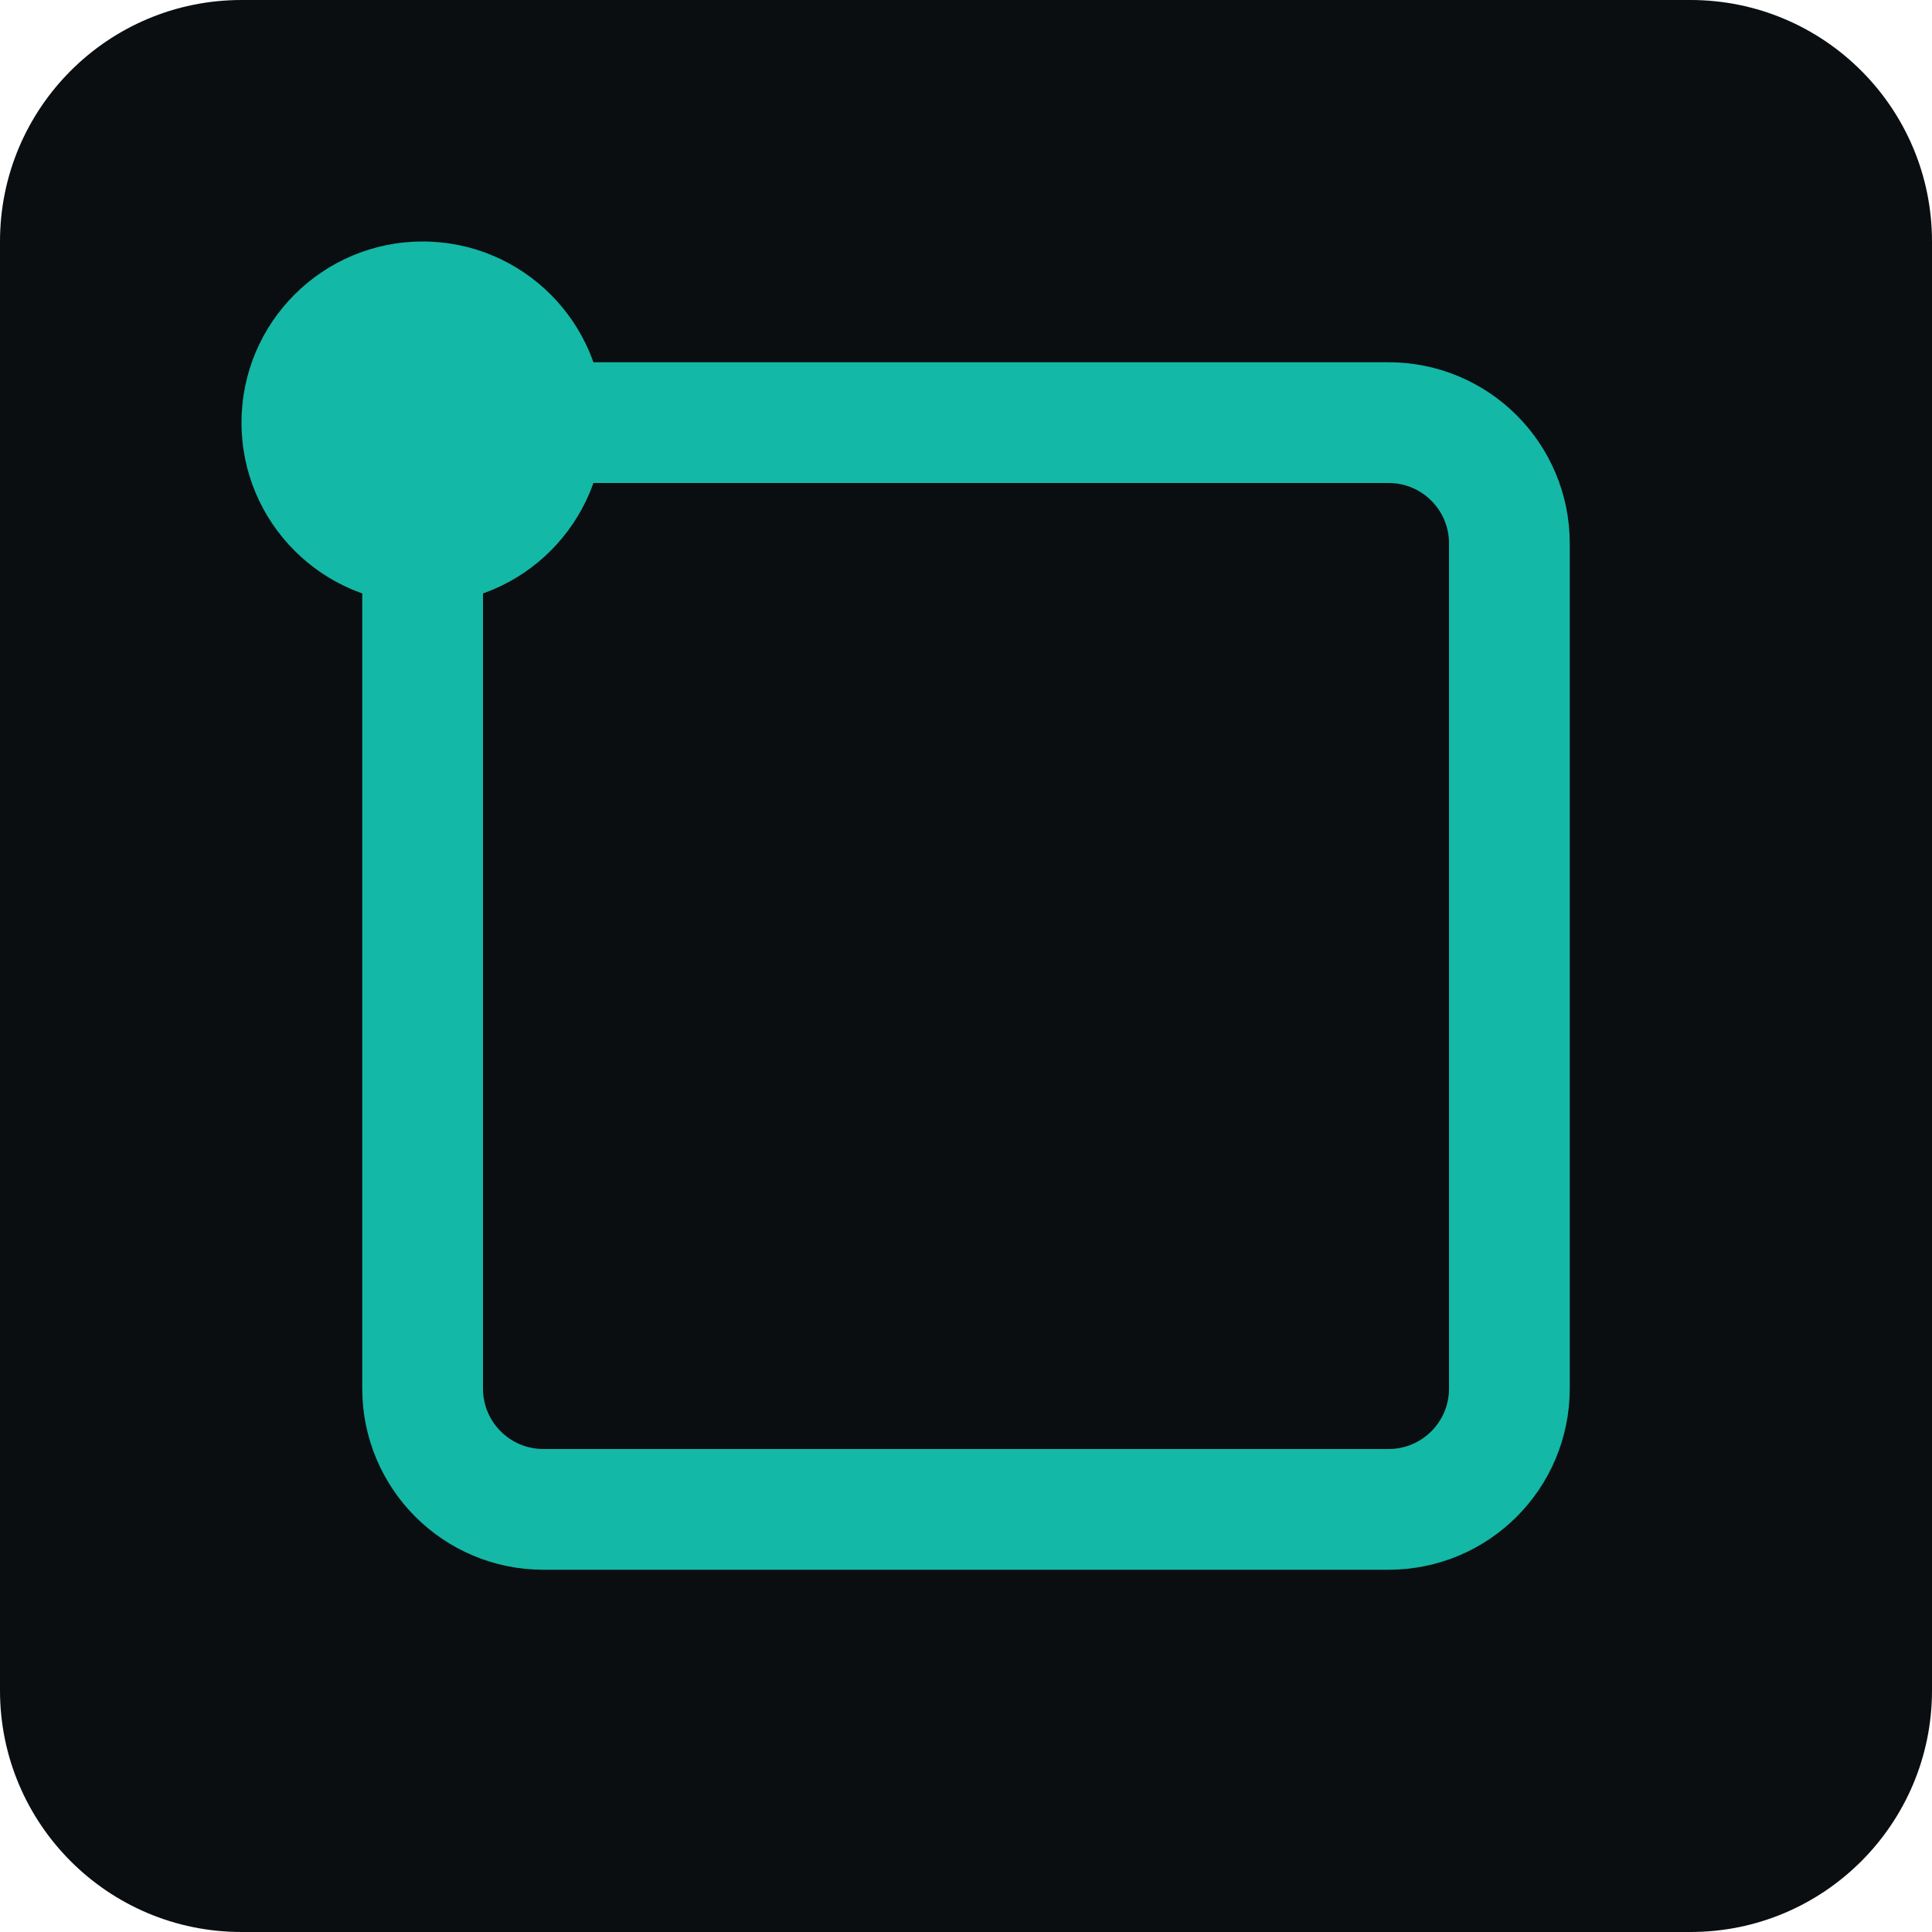
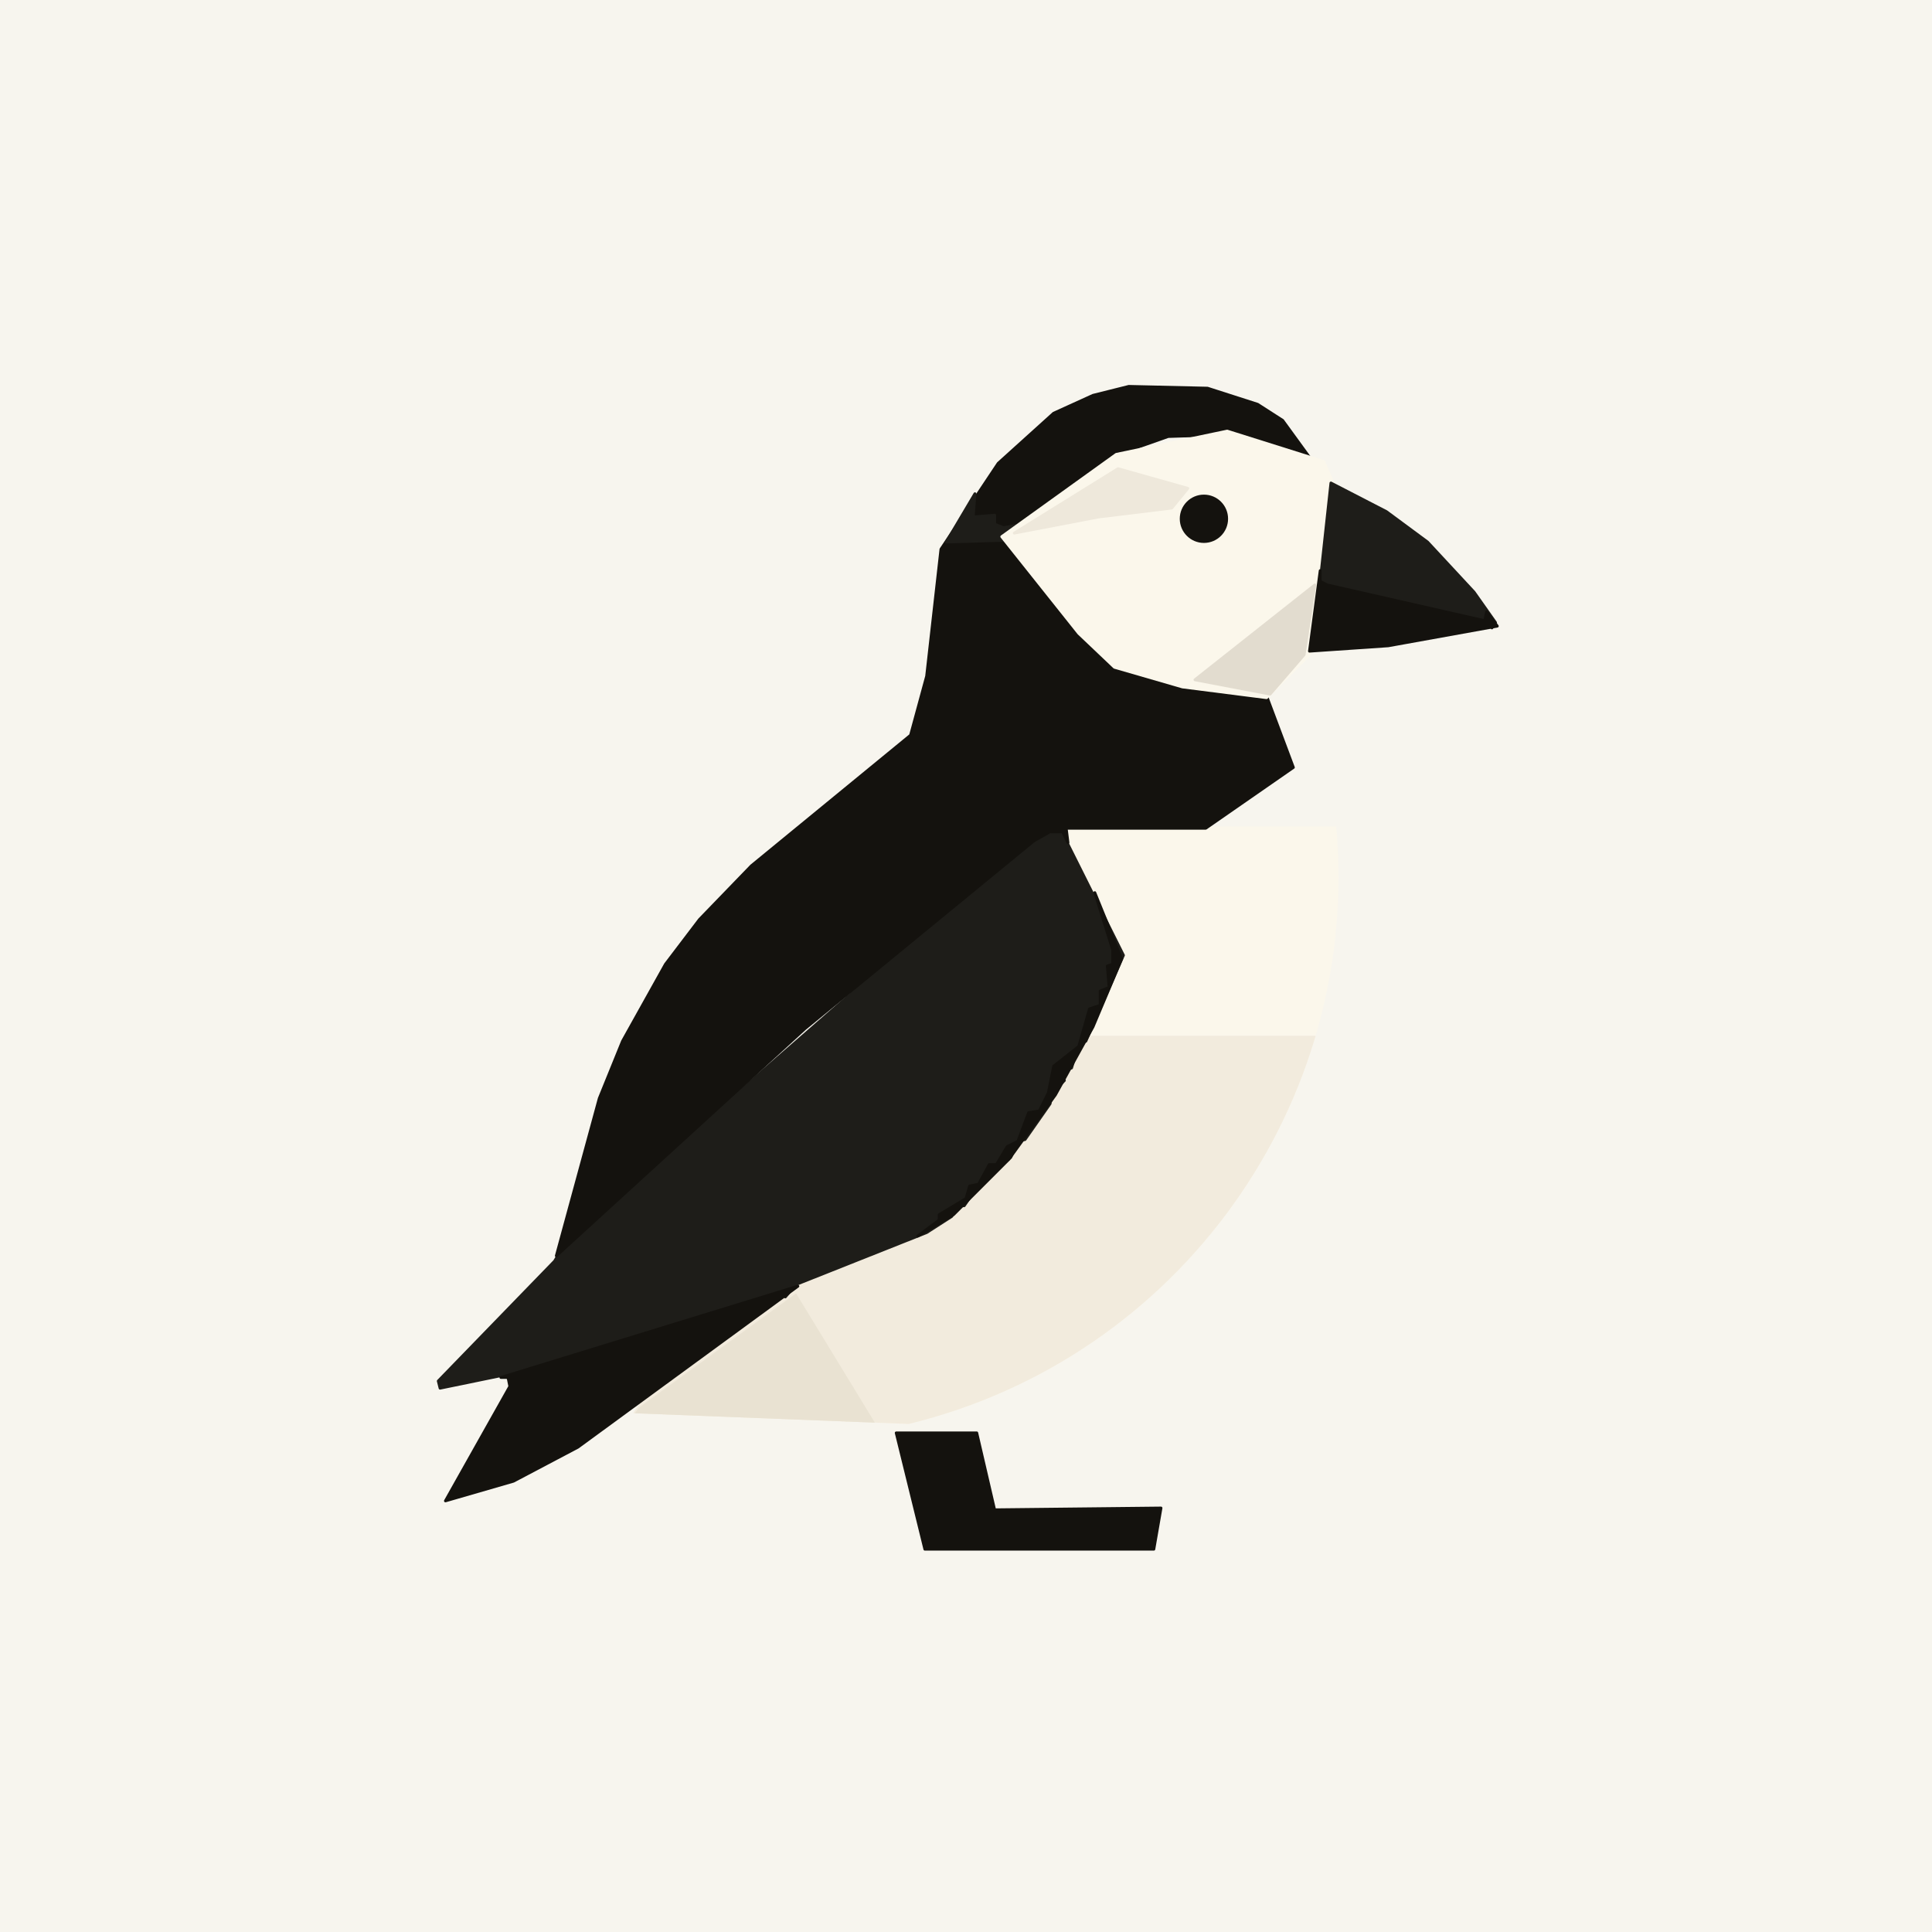
- <svg xmlns="http://www.w3.org/2000/svg" viewBox="0 0 32 32">
-   <rect width="32" height="32" rx="4" fill="#0B0E11" />
-   <rect x="7" y="7" width="18" height="18" rx="2" fill="none" stroke="#14B8A6" stroke-width="2" />
-   <circle cx="7" cy="7" r="3" fill="#14B8A6" />
+ <svg xmlns="http://www.w3.org/2000/svg" viewBox="0 0 1080 1080" width="1080" height="1080">
+   <style>
+     .bg        { fill: #F7F5EE; stroke: none; }
+     .feather   { fill: #14120E; stroke: #14120E; }
+     .feather-2 { fill: #1E1D19; stroke: #1E1D19; }
+     .belly-1   { fill: #FBF7EB; stroke: none; }
+     .belly-2   { fill: #F2EBDD; stroke: none; }
+     .belly-3   { fill: #E9E2D2; stroke: none; }
+     .face      { fill: #FBF7EB; stroke: #FBF7EB; }
+     .face-2    { fill: #EEE8DB; stroke: #EEE8DB; }
+     .face-3    { fill: #E2DCCF; stroke: #E2DCCF; }
+     .eye       { fill: #14120E; stroke: none; }
+     path, polygon { stroke-width: 1.6; stroke-linejoin: round; }
+     .belly-1, .belly-2, .belly-3 { stroke-width: 0; }
+   </style>
+   <rect class="bg" width="1080" height="1080" />
+   <g id="foot">
+     <path class="feather" d="M501,801 L517,866 L645,866 L649,843 L556,844 L546,801 Z" />
+   </g>
+   <g id="belly">
+     <defs>
+       <clipPath id="bellyClip">
+         <path d="M 560,462 L 747,462 A 315,315 0 0 1 508,796 L 354,790 Z" />
+       </clipPath>
+     </defs>
+     <g clip-path="url(#bellyClip)">
+       <rect class="belly-1" x="300" y="420" width="480" height="420" />
+       <polygon class="belly-2" points="300,579 780,579 780,840 300,840" />
+       <polygon class="belly-3" points="345,805 357,787 445,723 495,805" />
+     </g>
+   </g>
+   <g id="wing">
+     <path class="feather-2" d="M594,466 L590,465 L578,471 L536,503 L316,695 L310,705 L245,772 L246,776 L280,769 L287,771 L288,768 L432,722 L438,722 L439,725 L445,718 L518,689 L532,680 L535,674 L539,674 L548,661 L565,647 L569,638 L573,637 L587,617 L588,611 L595,604 L593,599 L599,597 L603,584 L607,582 L628,534 Z" />
+     <path class="feather-2" d="M533,449 L527,448 L523,451 L522,459 L515,460 L514,464 L504,465 L503,474 L499,474 L498,469 L490,472 L489,476 L484,476 L483,472 L480,472 L479,479 L468,481 L474,495 L462,502 L482,499 L484,496 L489,496 L490,499 L497,498 L500,486 L509,487 L515,483 L518,473 L531,471 L533,459 L528,450 Z" />
+     <path class="feather-2" d="M472,523 L467,522 L460,508 L454,508 L460,509 L459,515 L449,513 L430,526 L446,528 L452,535 L457,535 L458,531 L472,526 Z" />
+     <path class="feather" d="M446,719 L280,770 L284,770 L285,775 L249,839 L287,828 L323,809 Z" />
+   </g>
+   <g id="head">
+     <path class="feather" d="M717,235 L703,226 L675,217 L631,216 L611,221 L589,231 L558,259 L526,307 L518,378 L509,411 L420,484 L391,514 L372,539 L348,582 L335,614 L311,702 L450,575 L578,470 L587,465 L594,465 L597,471 L596,463 L674,463 L723,429 L708,389 L662,383 L619,370 L564,306 L565,299 L636,250 L653,244 L684,243 L730,260 L741,268 Z" />
+     <path class="feather-2" d="M529,303 L562,302 L572,293 L561,295 L556,293 L556,288 L544,289 L545,276 Z" />
+     <path class="feather" d="M612,499 L622,531 L622,539 L619,540 L620,552 L615,554 L615,562 L609,564 L603,585 L589,596 L586,611 L581,621 L575,622 L569,638 L563,641 L557,651 L553,651 L547,662 L542,663 L540,670 L525,679 L525,682 L513,691 L533,679 L564,648 L590,612 L611,574 L627,536 Z" />
+     <path class="face" d="M560,300 L624,254 L686,241 L740,258 L746,272 L738,334 L732,366 L708,390 L661,384 L623,373 L603,354 Z" />
+     <path class="face-2" d="M567,298 L625,262 L664,273 L655,284 L614,289 Z" />
+     <path class="face-3" d="M735,327 L668,380 L710,388 L729,366 Z" />
+     <circle class="eye" cx="673" cy="290" r="13.5" />
+     <path class="feather-2" d="M744,270 L738,325 L833,347 L834,351 L836,348 L824,331 L798,303 L775,286 Z" />
+     <path class="feather" d="M732,364 L776,361 L837,350 L831,342 L830,347 L742,327 L738,325 L738,319 Z" />
+   </g>
</svg>
